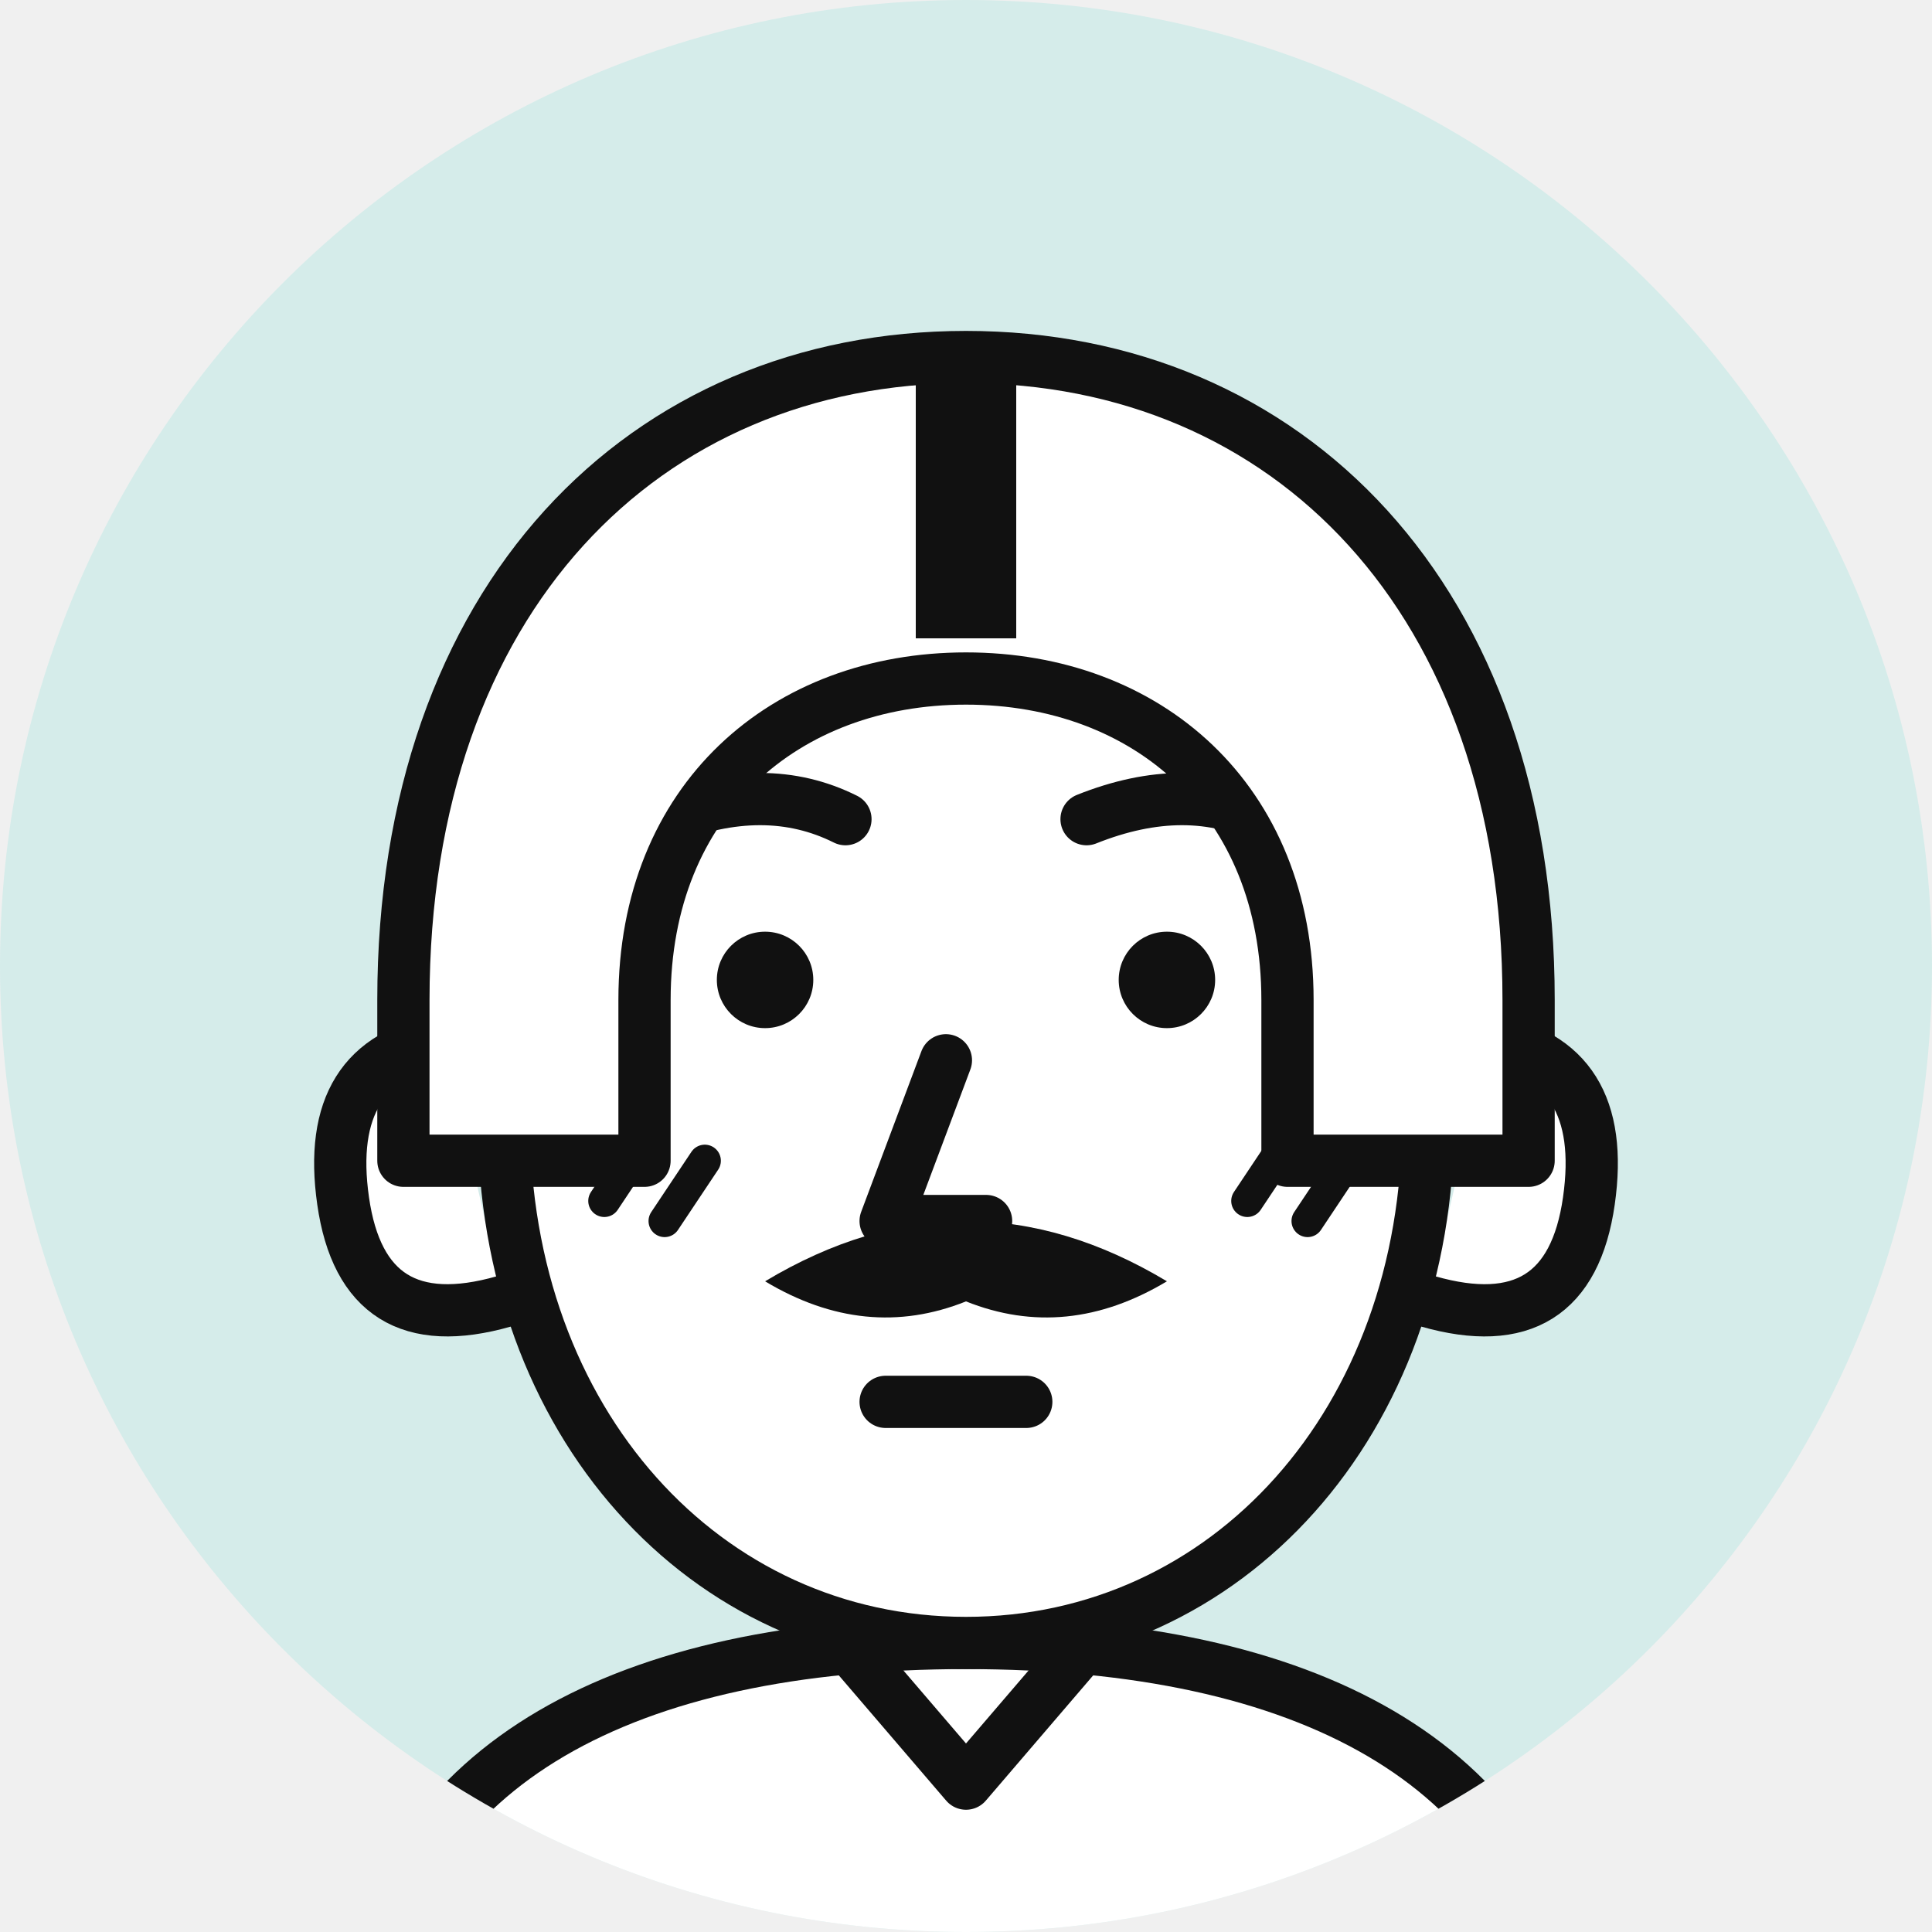
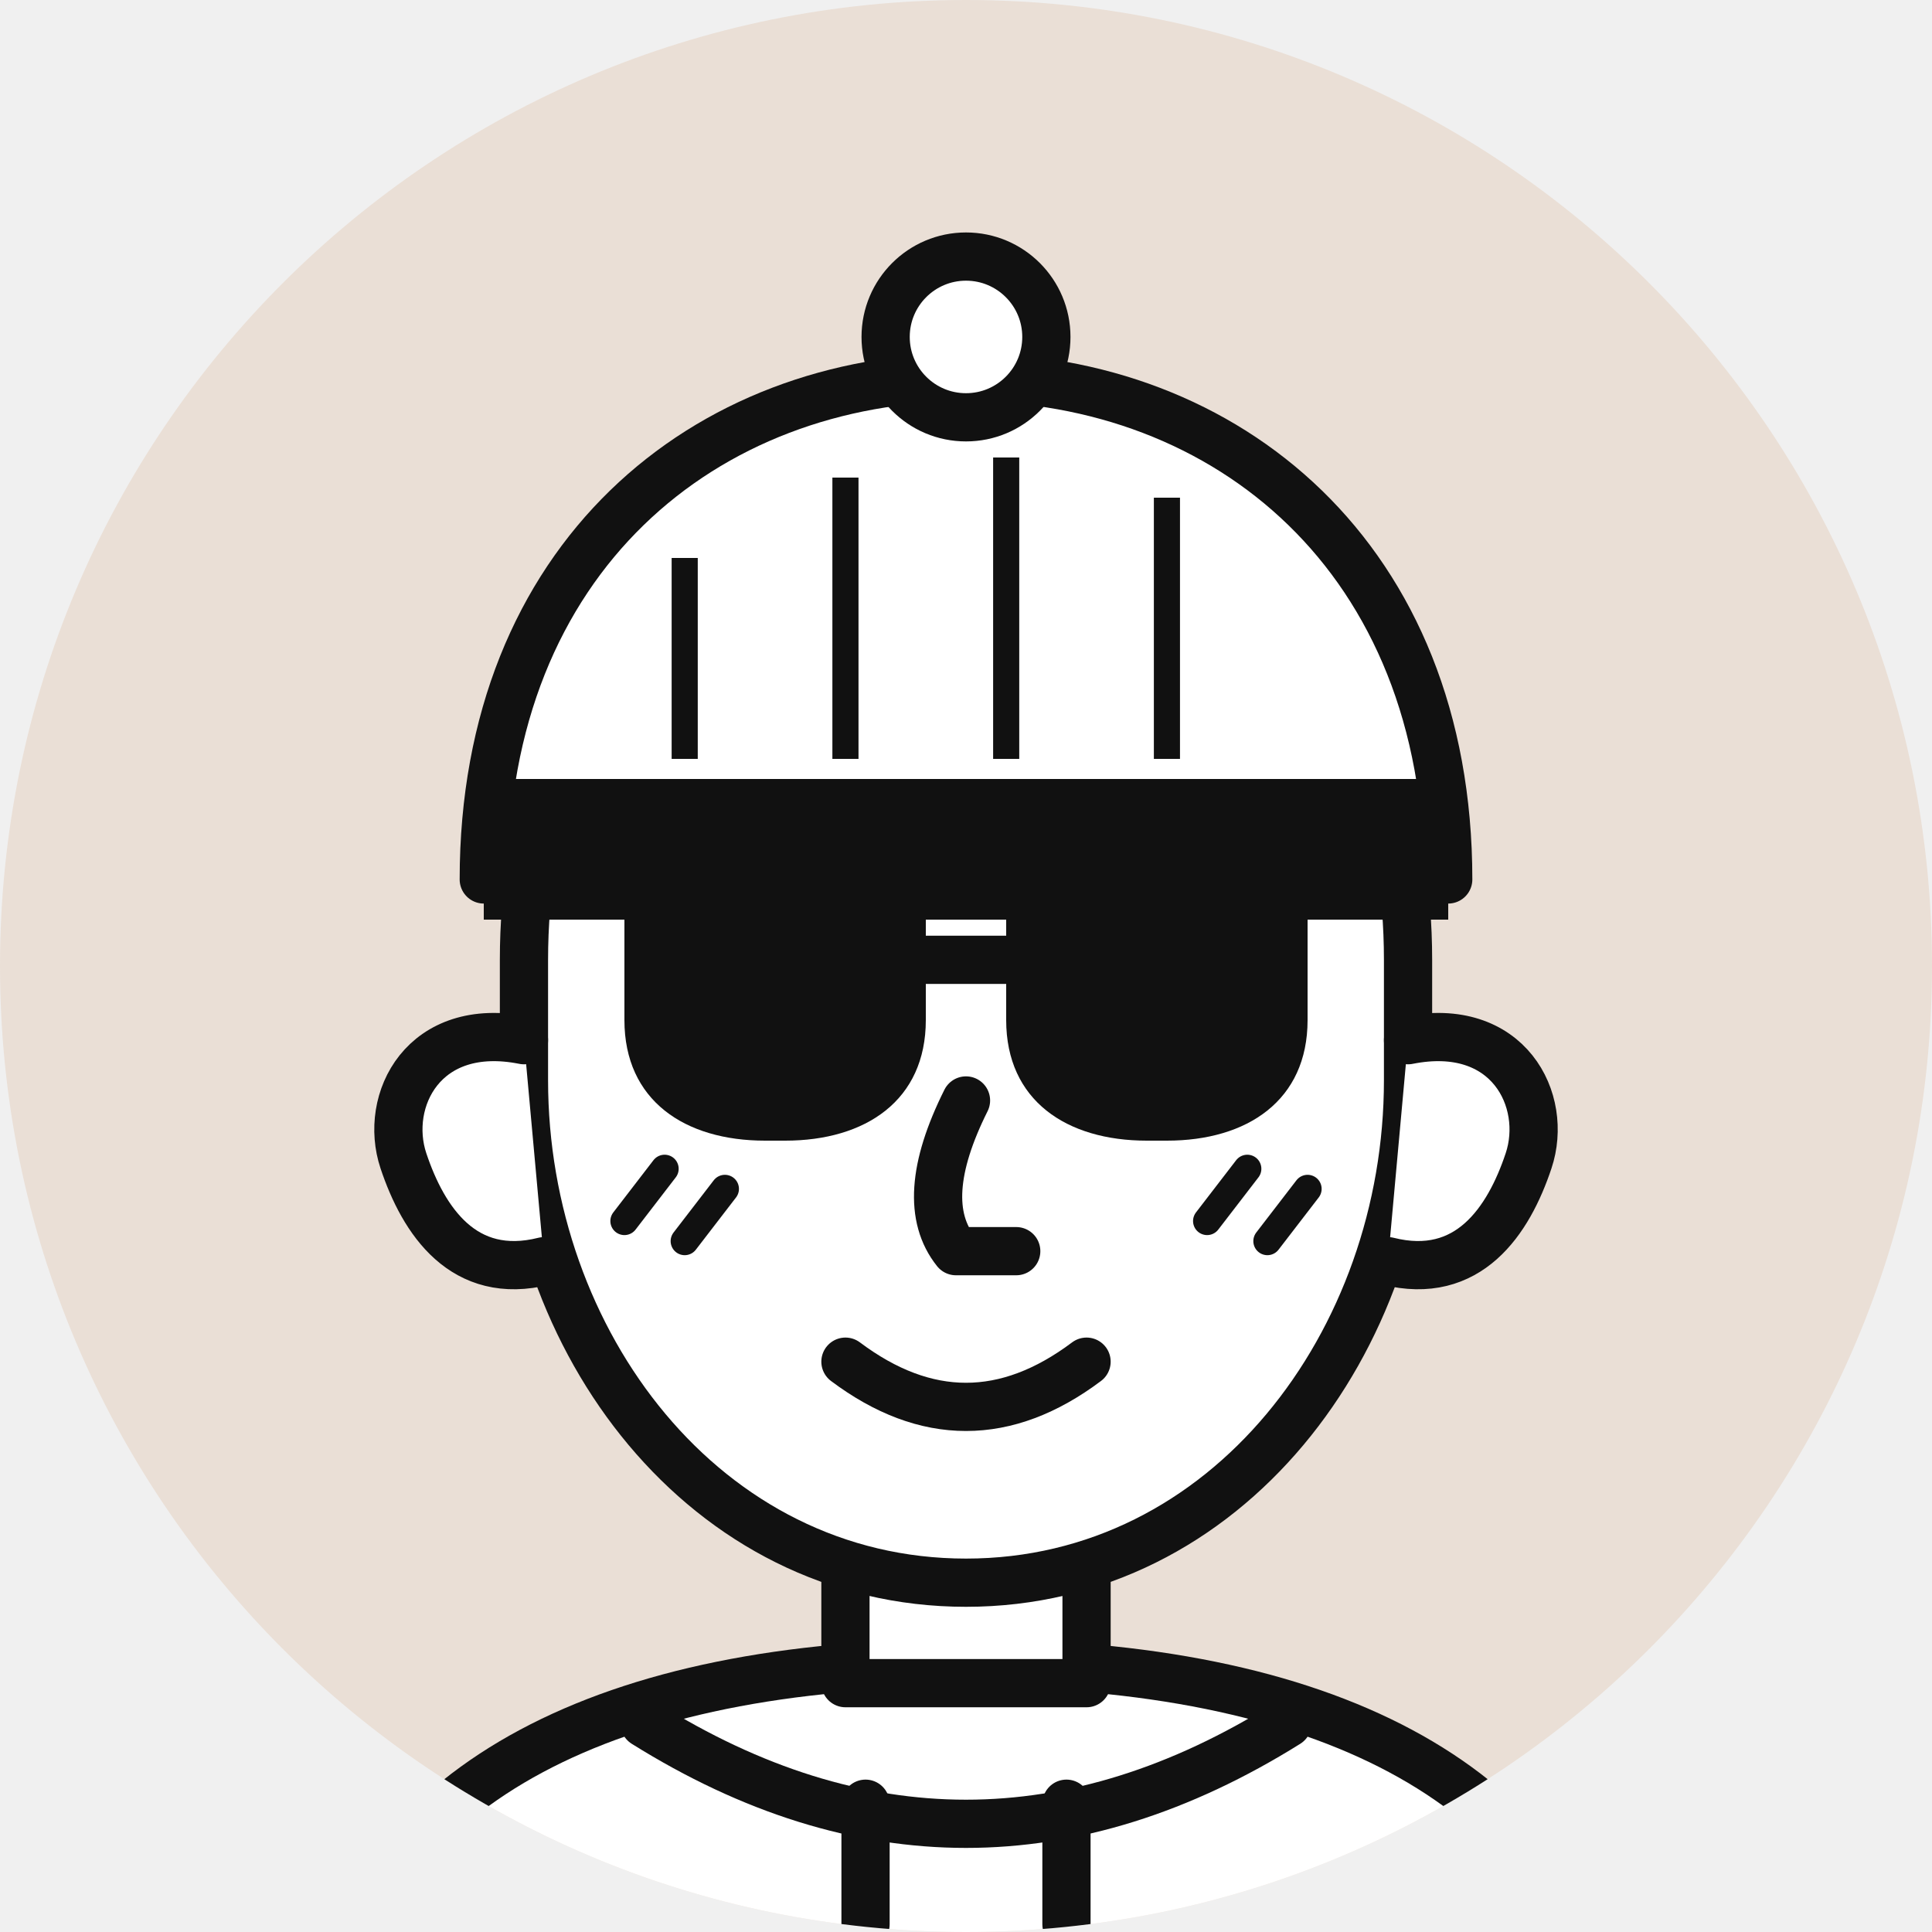
<svg xmlns="http://www.w3.org/2000/svg" viewBox="0 0 100 100">
  <defs>
    <clipPath id="c6">
      <circle cx="50" cy="50" r="50" />
    </clipPath>
  </defs>
  <g clip-path="url(#c6)">
-     <rect width="100" height="100" fill="#D5ECEA" />
+     <rect width="100" height="100" fill="#EADFD6" />
    <g transform="translate(50 58) scale(1.04) translate(-50 -56)">
-       <path d="M20 100c2-12 13-18 30-18s28 6 30 18" fill="#fff" stroke="#111" stroke-width="2.6" stroke-linecap="round" stroke-linejoin="round" />
-       <path d="M44 82l6 7 6-7" fill="none" stroke="#111" stroke-width="2.6" stroke-linecap="round" stroke-linejoin="round" />
-       <path d="M24 52q-6 1-5 8t8 5" fill="#fff" stroke="#111" stroke-width="2.6" stroke-linecap="round" stroke-linejoin="round" />
-       <path d="M76 52q6 1 5 8t-8 5" fill="#fff" stroke="#111" stroke-width="2.6" stroke-linecap="round" stroke-linejoin="round" />
-       <path d="M27 44c0-15 10-24 23-24s23 9 23 24v12c0 15-10 26-23 26s-23-11-23-26z" fill="#fff" stroke="#111" stroke-width="2.6" stroke-linecap="round" stroke-linejoin="round" />
-       <path d="M49 53l-3 8h5" fill="none" stroke="#111" stroke-width="2.6" stroke-linecap="round" stroke-linejoin="round" />
-       <circle cx="40" cy="49" r="2.4" fill="#111" />
-       <circle cx="60" cy="49" r="2.4" fill="#111" />
-       <path d="M46 70h7" stroke="#111" stroke-width="2.6" stroke-linecap="round" stroke-linejoin="round" />
-       <path d="M35 41q5-2 9 0M56 41q5-2 9 0" fill="none" stroke="#111" stroke-width="2.6" stroke-linecap="round" stroke-linejoin="round" />
-       <path d="M32 60l2-3M35 61l2-3M64 60l2-3M67 61l2-3" stroke="#111" stroke-width="1.6" stroke-linecap="round" />
-       <path d="M40 64q10-6 20 0q-5 3-10 1q-5 2-10-1z" fill="#111" />
-       <path d="M22 50c0-20 12-32 28-32s28 12 28 32v8H66v-8c0-10-7-16-16-16s-16 6-16 16v8H22z" fill="#fff" stroke="#111" stroke-width="2.6" stroke-linecap="round" stroke-linejoin="round" />
-       <path d="M50 18v14" stroke="#111" stroke-width="5" />
+       <path d="M18 100c3-11 14-17 32-17s29 6 32 17" fill="#fff" stroke="#111" stroke-width="2.4" stroke-linecap="round" stroke-linejoin="round" />
+       <path d="M34 86q16 10 32 0" fill="none" stroke="#111" stroke-width="2.4" stroke-linecap="round" stroke-linejoin="round" />
+       <path d="M45 90v6M55 90v6" stroke="#111" stroke-width="2.4" stroke-linecap="round" stroke-linejoin="round" />
+       <path d="M44 76v8h12v-8" fill="#fff" stroke="#111" stroke-width="2.4" stroke-linecap="round" stroke-linejoin="round" />
+       <path d="M28 48c0-14 9-24 22-24s22 10 22 24v6c0 13-9 25-22 25s-22-12-22-25z" fill="#fff" stroke="#111" stroke-width="2.4" stroke-linecap="round" stroke-linejoin="round" />
+       <path d="M28 52c-5-1-7 3-6 6s3 6 7 5M72 52c5-1 7 3 6 6s-3 6-7 5" fill="#fff" stroke="#111" stroke-width="2.4" stroke-linecap="round" stroke-linejoin="round" />
+       <ellipse cx="40.5" cy="51" rx="2.2" ry="2.6" fill="#111" />
+       <ellipse cx="59.5" cy="51" rx="2.2" ry="2.6" fill="#111" />
+       <path d="M36 44q4.5-2 9 0M55 44q4.5-2 9 0" fill="none" stroke="#111" stroke-width="2.4" stroke-linecap="round" stroke-linejoin="round" />
+       <path d="M50 55q-2.5 5-.5 7.5h3" fill="none" stroke="#111" stroke-width="2.4" stroke-linecap="round" stroke-linejoin="round" />
+       <path d="M44 68q6 4.5 12 0" fill="none" stroke="#111" stroke-width="2.4" stroke-linecap="round" stroke-linejoin="round" />
+       <path d="M33 61l2-2.6M36 62l2-2.6M62 61l2-2.6M65 62l2-2.6" stroke="#111" stroke-width="1.4" stroke-linecap="round" />
+       <path d="M26 44c0-16 11-25 24-25s24 9 24 25z" fill="#fff" stroke="#111" stroke-width="2.4" stroke-linecap="round" stroke-linejoin="round" />
+       <path d="M26 39h48v7H26z" fill="#111" />
+       <path d="M36 28v10M44 24v14M52 23v15M60 25v13" stroke="#111" stroke-width="1.3" />
+       <circle cx="50" cy="17" r="4" fill="#fff" stroke="#111" stroke-width="2.4" stroke-linecap="round" stroke-linejoin="round" />
+       <path d="M33 46h15v5c0 4-3 6-7 6h-1c-4 0-7-2-7-6zM52 46h15v5c0 4-3 6-7 6h-1c-4 0-7-2-7-6z" fill="#111" />
+       <path d="M48 48h4" stroke="#111" stroke-width="2.4" stroke-linecap="round" stroke-linejoin="round" />
    </g>
  </g>
</svg>
